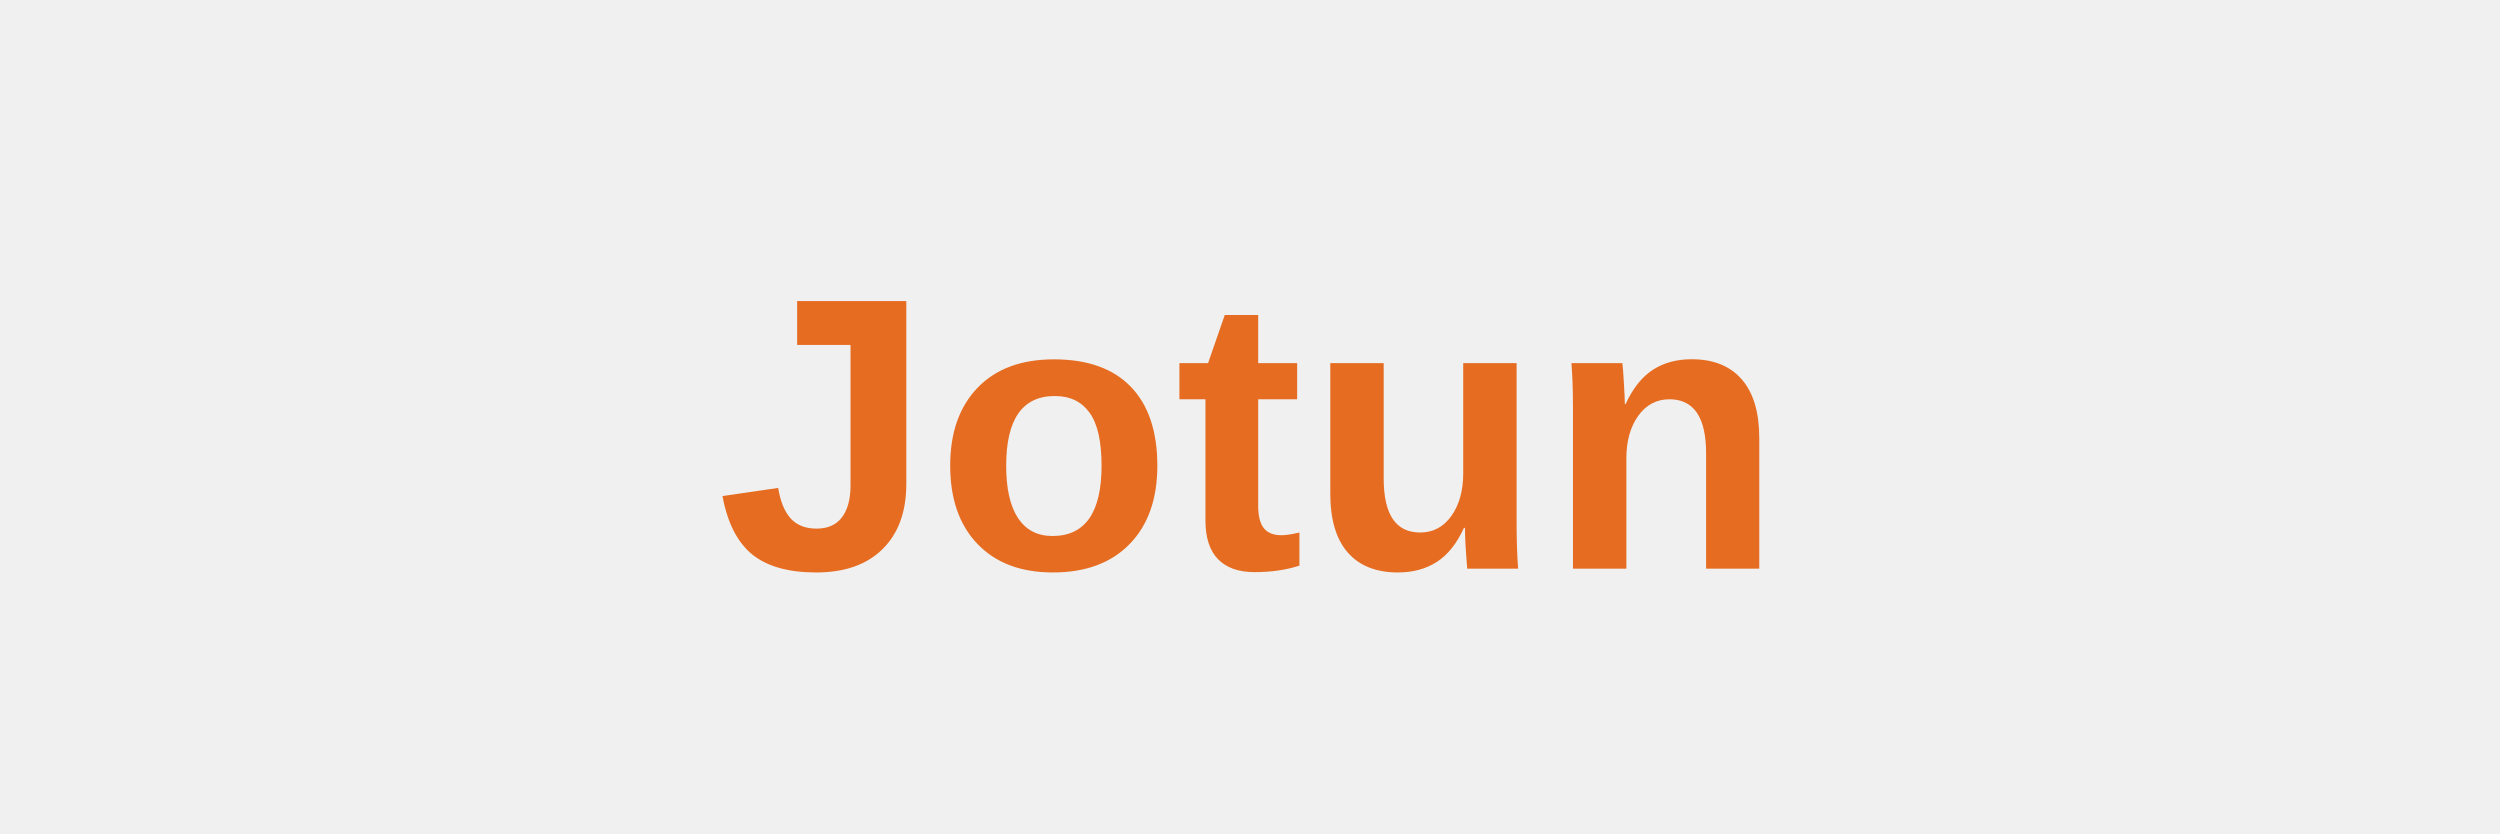
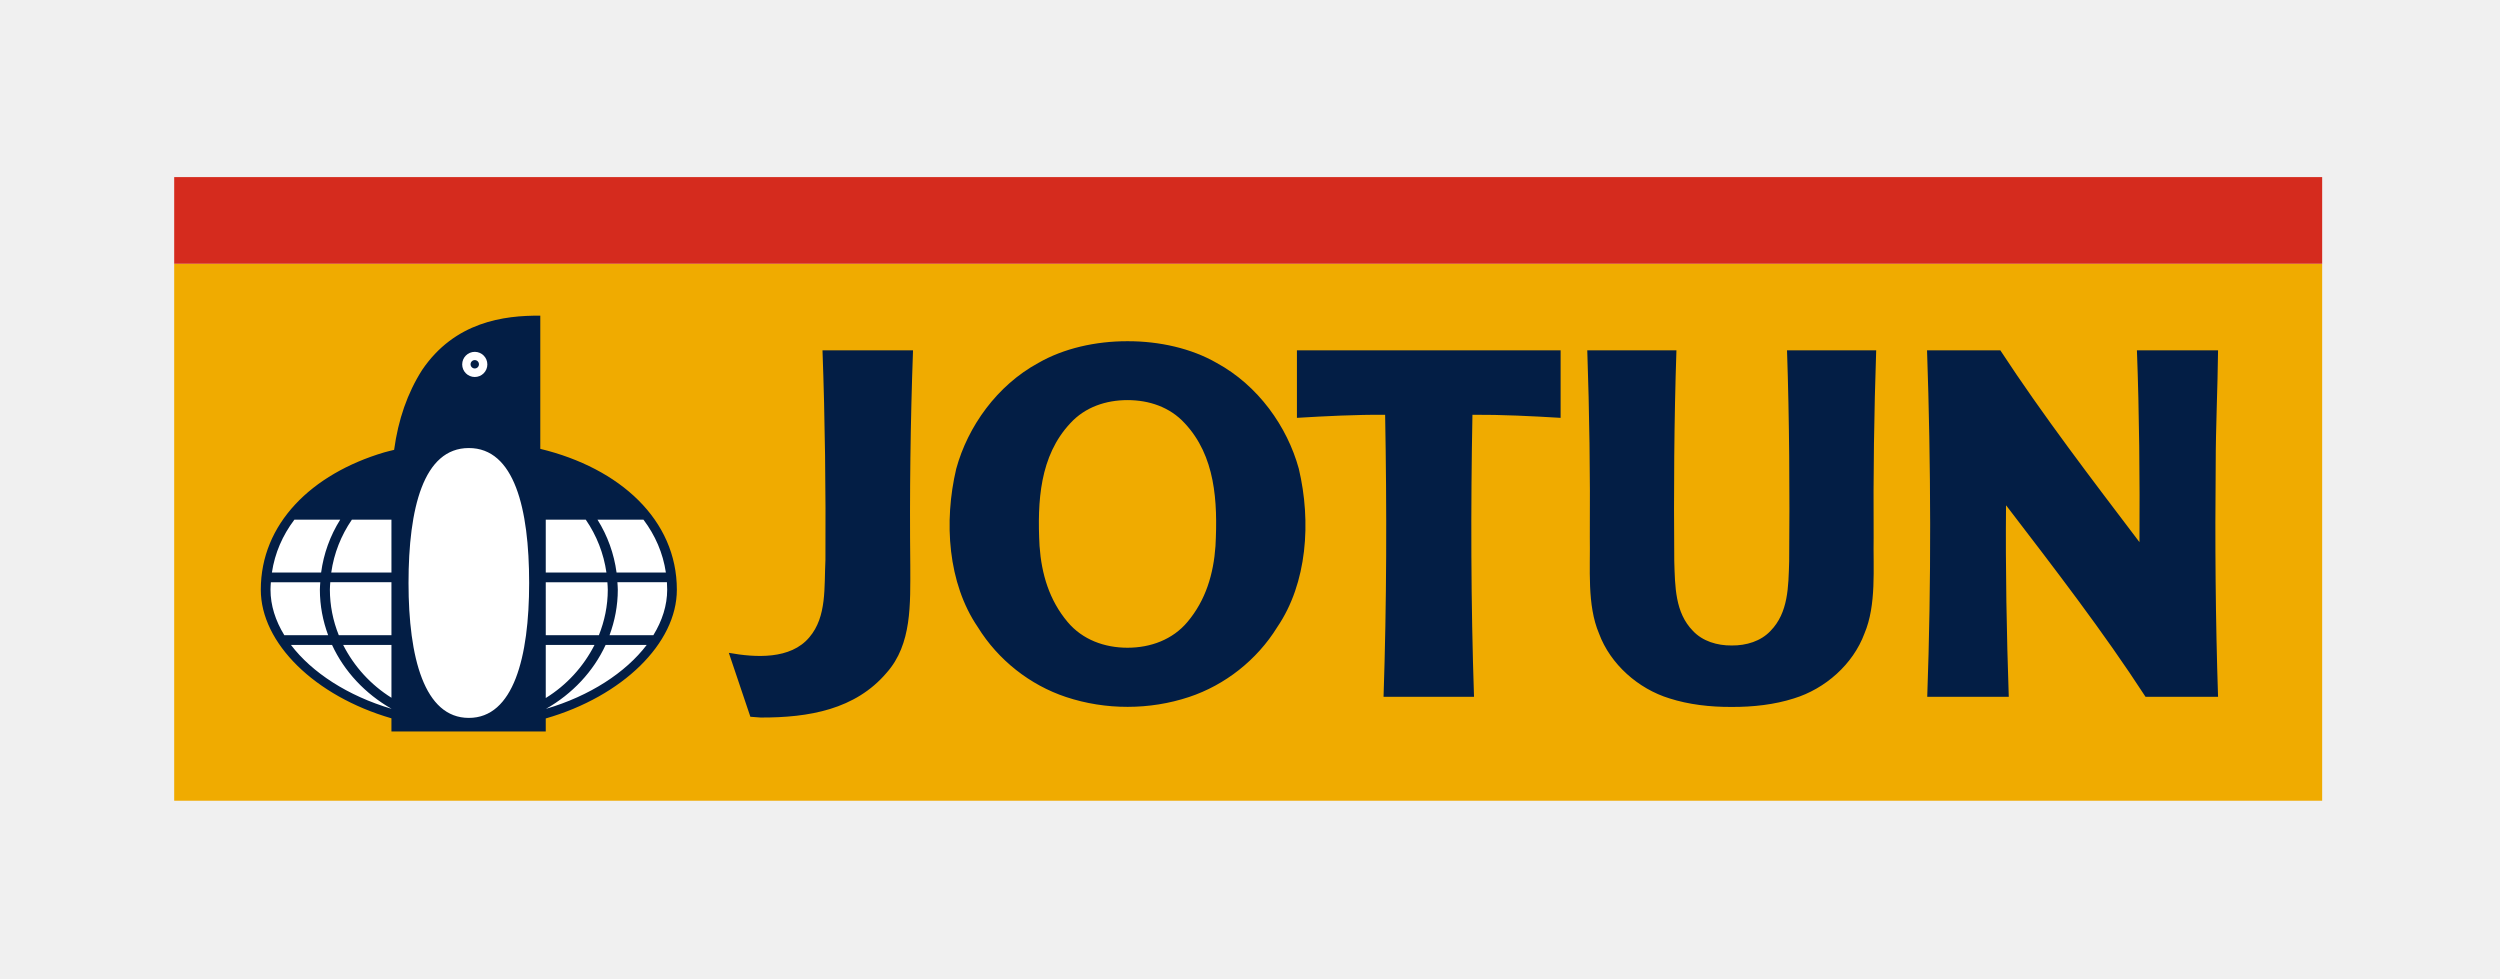
- <svg xmlns="http://www.w3.org/2000/svg" viewBox="0 0 360 120" width="360" height="120" role="img" aria-label="Jotun">
-   <text x="180" y="66" text-anchor="middle" dominant-baseline="middle" font-family="'Plus Jakarta Sans','Segoe UI',Arial,sans-serif" font-size="56" font-weight="800" letter-spacing="0.3" fill="#E66C21">Jotun</text>
+ <svg xmlns="http://www.w3.org/2000/svg" id="Layer_1" data-name="Layer 1" viewBox="0 0 247.44 96.836">
+   <defs>
+     <style>.cls-4{fill:#fff}</style>
+   </defs>
+   <path d="M229.839 26.097H17.241v53.156h212.598z" style="fill:#f0ab00" />
+   <path d="M229.839 17.528H17.241v8.574h212.598z" style="fill:#d52b1e" />
+   <path d="M46.405 72.025c-11.246 0-20.363-6.791-20.363-13.656 0-8.753 9.117-14.596 20.363-14.596s20.364 5.844 20.364 14.596c0 6.865-9.117 13.656-20.364 13.656" class="cls-4" />
+   <path d="M72.136 64.615c2.638.476 6.109.683 7.971-1.538 1.746-2.052 1.455-4.959 1.591-7.658.039-6.878-.039-13.846-.291-20.744h8.96a457 457 0 0 0-.271 21.295c0 3.819.175 7.79-2.346 10.621-3.084 3.628-7.681 4.447-12.472 4.427l-1.009-.076zm140.221 4.353c-4.207-6.479-9.018-12.705-13.789-18.938l-.02.018c-.059 6.271.059 12.669.272 18.92h-8.07c.407-11.324.371-22.893-.019-34.294h7.254c4.229 6.46 9.059 12.772 13.771 18.985.039-6.309-.019-12.753-.252-18.985h8.03c-.039 3.762-.232 7.604-.232 11.309-.079 7.619-.02 15.404.232 22.985h-7.178Zm-66.465 0c-.312-9.234-.33-18.624-.156-27.916h.001c2.87-.018 5.913.134 8.726.305v-6.683h-26.098v6.683c2.813-.171 5.858-.323 8.729-.304.173 9.291.154 18.681-.156 27.915zm25.509 1.002c-2.13.013-4.262-.236-6.153-.843-3.103-.949-5.858-3.382-6.983-6.422-1.203-2.831-.852-6.441-.911-9.538a451 451 0 0 0-.252-18.493h8.825c-.233 6.916-.272 14.066-.215 20.867.078 2.527.078 5.092 1.844 6.898.955 1.024 2.402 1.464 3.844 1.448 1.442.016 2.89-.425 3.844-1.448 1.765-1.806 1.765-4.371 1.841-6.898.059-6.801.02-13.951-.213-20.867h8.826a454 454 0 0 0-.253 18.493c-.057 3.097.291 6.707-.911 9.538-1.125 3.04-3.879 5.473-6.983 6.422-1.891.607-4.022.855-6.152.843Zm-42.85-23.577c-1.144-4.18-4.035-8.247-8.127-10.47-2.493-1.439-5.671-2.159-8.826-2.151-3.154-.008-6.332.712-8.826 2.151-4.092 2.223-6.982 6.289-8.127 10.47-1.241 5.244-.834 11.324 2.133 15.675 2.018 3.268 5.179 5.739 8.729 6.918 1.973.656 4.038.978 6.091.975h.024c2.045 0 4.103-.322 6.068-.975 3.549-1.179 6.71-3.649 8.728-6.918 2.967-4.352 3.375-10.431 2.133-15.675h.001Zm-8.246 7.639c-.194 2.793-.969 5.378-2.774 7.524-1.464 1.75-3.649 2.553-5.934 2.554s-4.471-.804-5.934-2.554c-1.804-2.146-2.579-4.731-2.774-7.524-.232-4.427.02-8.912 3.045-12.141 1.474-1.611 3.538-2.288 5.662-2.291 2.124.003 4.189.68 5.663 2.291 3.026 3.23 3.278 7.715 3.045 12.141Zm-66.829-9.607V31.244c-3.591-.033-8.466.601-11.7 5.38-1.452 2.285-2.357 4.892-2.768 7.901-.328.084-.665.156-.985.251-7.195 2.137-12.21 7.065-12.21 13.593 0 5.288 5.354 10.53 12.93 12.727v1.3h15.273V71.11c7.601-2.19 12.976-7.442 12.976-12.741 0-6.916-5.629-12.036-13.517-13.944Zm-24.339 7.011h4.534a13.1 13.1 0 0 0-1.888 5.231h-4.871c.289-1.931 1.059-3.688 2.225-5.231m-2.364 6.933c0-.25.02-.495.036-.741H31.7c-.014.247-.04.491-.04.741 0 1.579.297 3.088.818 4.501h-4.337c-.879-1.432-1.367-2.957-1.367-4.501Zm11.971 11.784c-4.329-1.284-7.869-3.588-9.948-6.322h4.067c1.215 2.635 3.287 4.834 5.88 6.315zm0-1.092a13.2 13.2 0 0 1-4.781-5.23h4.781zm0-6.192h-5.212a12.1 12.1 0 0 1-.882-4.501c0-.25.025-.495.04-.741h6.053zm0-6.202h-5.959c.27-1.909.981-3.682 2.042-5.231h3.916zm7.66 14.388c-4.41 0-5.97-5.979-5.97-13.355s1.466-13.355 5.97-13.355 5.969 5.98 5.969 13.355-1.56 13.355-5.969 13.355m17.285-19.619c1.161 1.543 1.93 3.3 2.217 5.231h-4.882a13.1 13.1 0 0 0-1.886-5.231zm-9.672 0h3.961a12.3 12.3 0 0 1 2.044 5.231h-6.005zm0 6.192h6.099c.015.246.04.491.04.741 0 1.586-.322 3.099-.88 4.501h-5.258zm0 6.202h4.827a13.2 13.2 0 0 1-4.827 5.257zm.019 6.331c2.606-1.481 4.688-3.686 5.907-6.33h4.068c-2.084 2.741-5.633 5.048-9.975 6.33m6.294-7.292c.521-1.413.818-2.922.818-4.501 0-.25-.026-.494-.04-.741h4.902q.025.367.025.741c0 1.543-.489 3.068-1.368 4.501z" style="fill:#031e45" />
+   <path d="M46.991 34.824a1.245 1.245 0 1 0 0 2.49 1.245 1.245 0 0 0 0-2.49m-.001 1.646a.414.414 0 1 1 0-.83.415.415 0 1 1 0 .83" class="cls-4" />
</svg>
